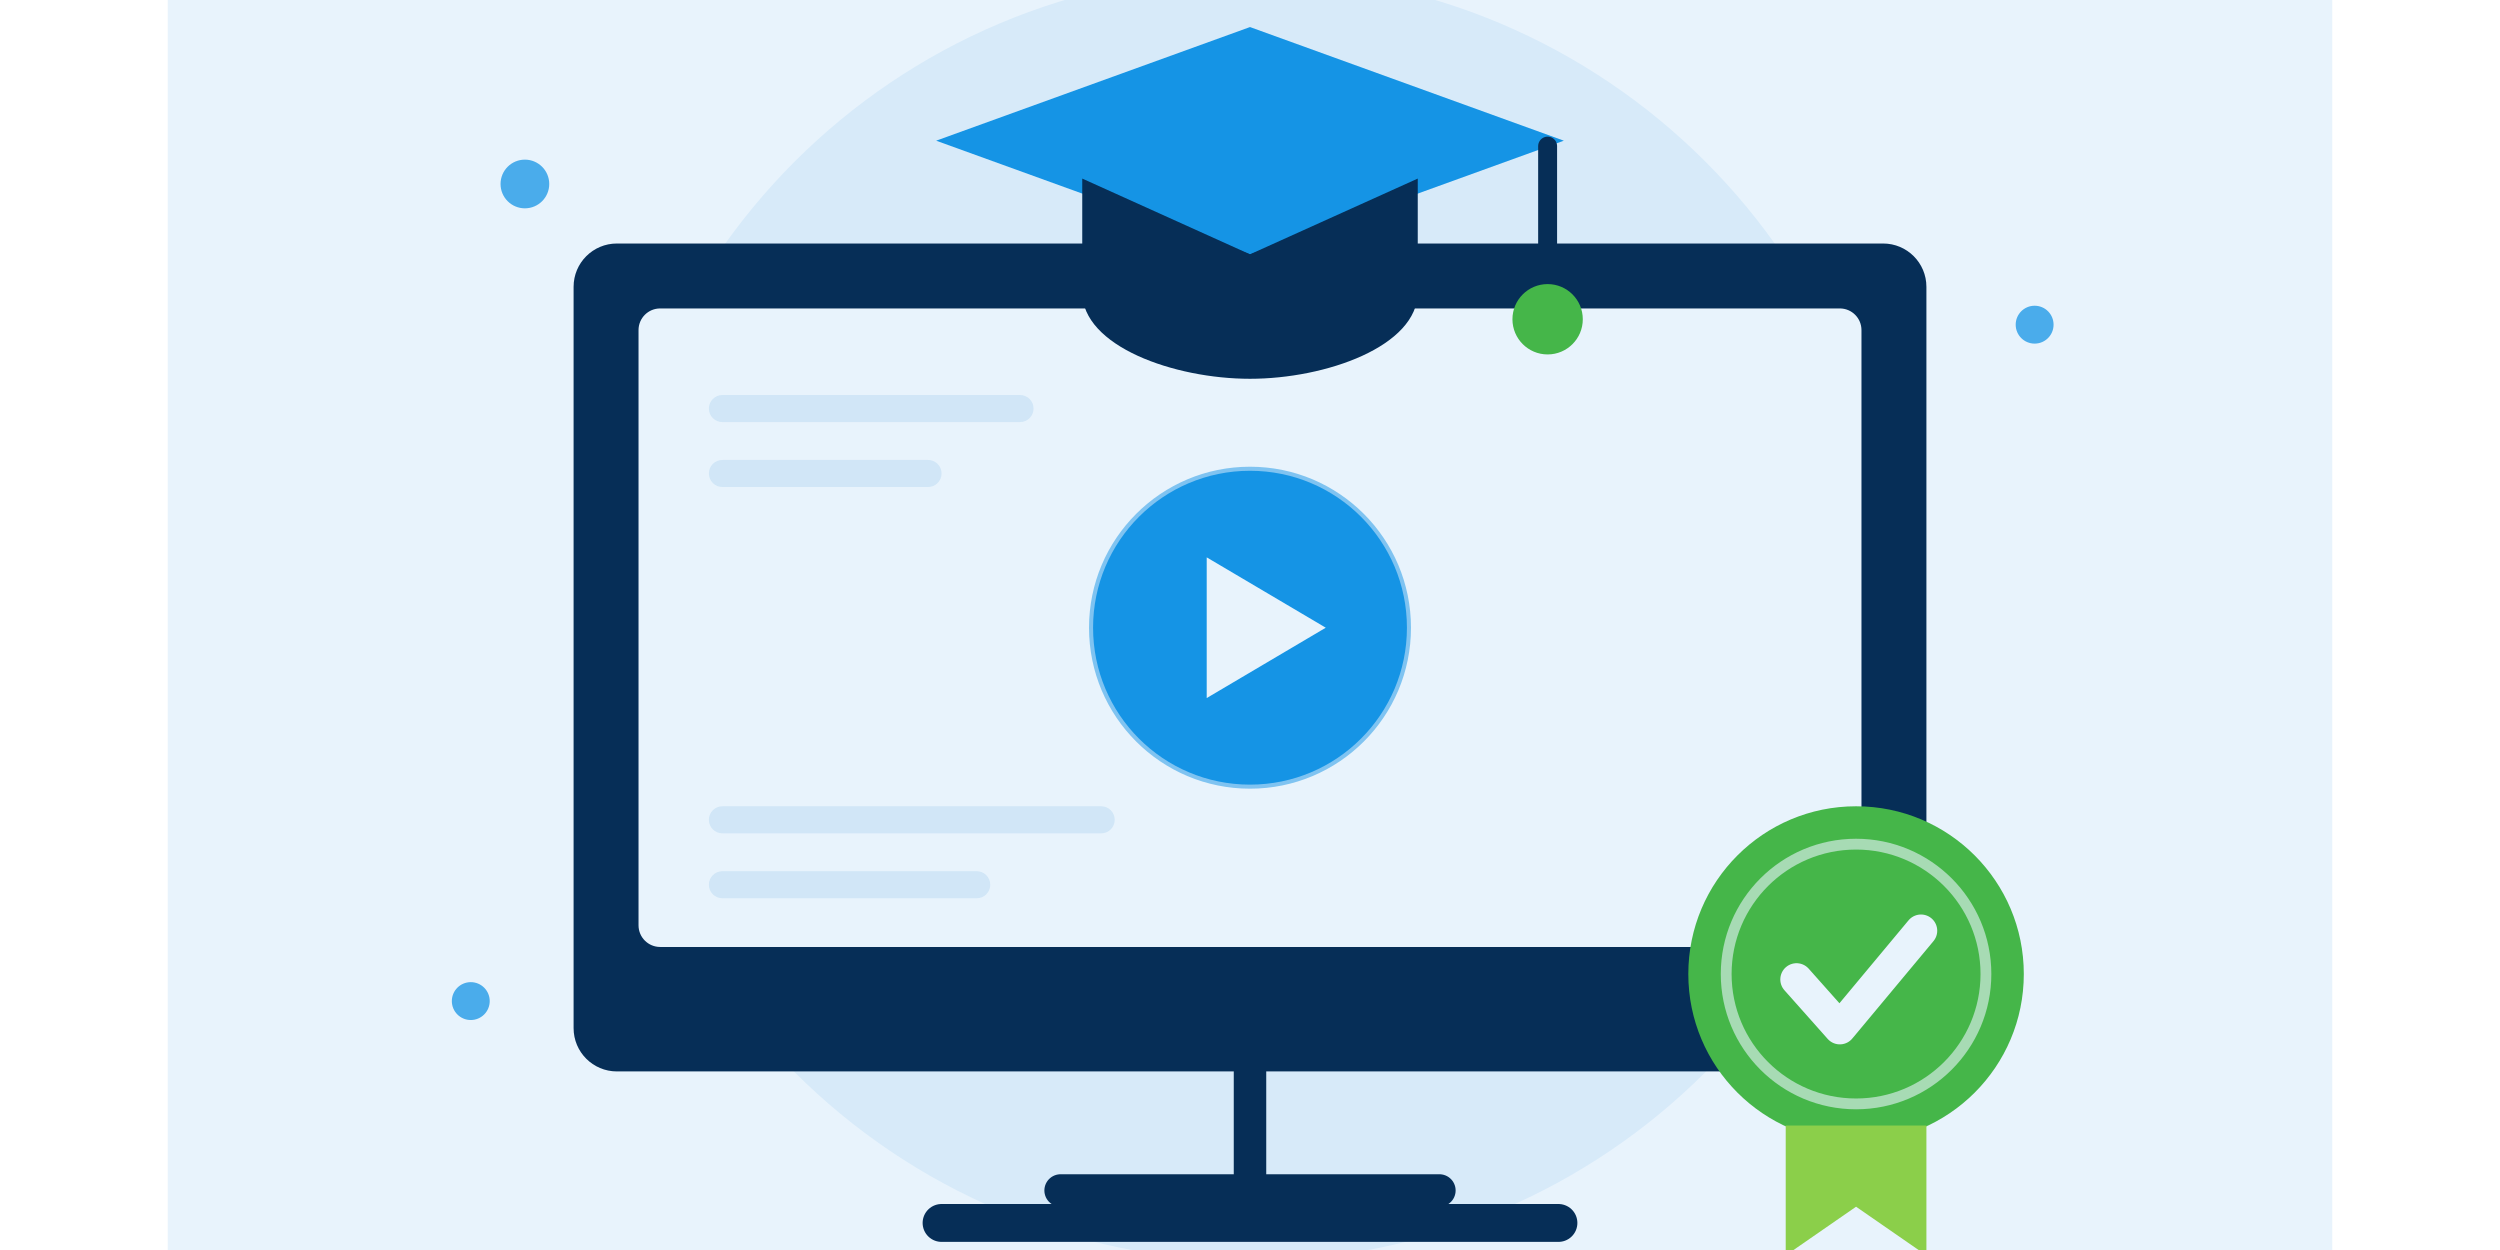
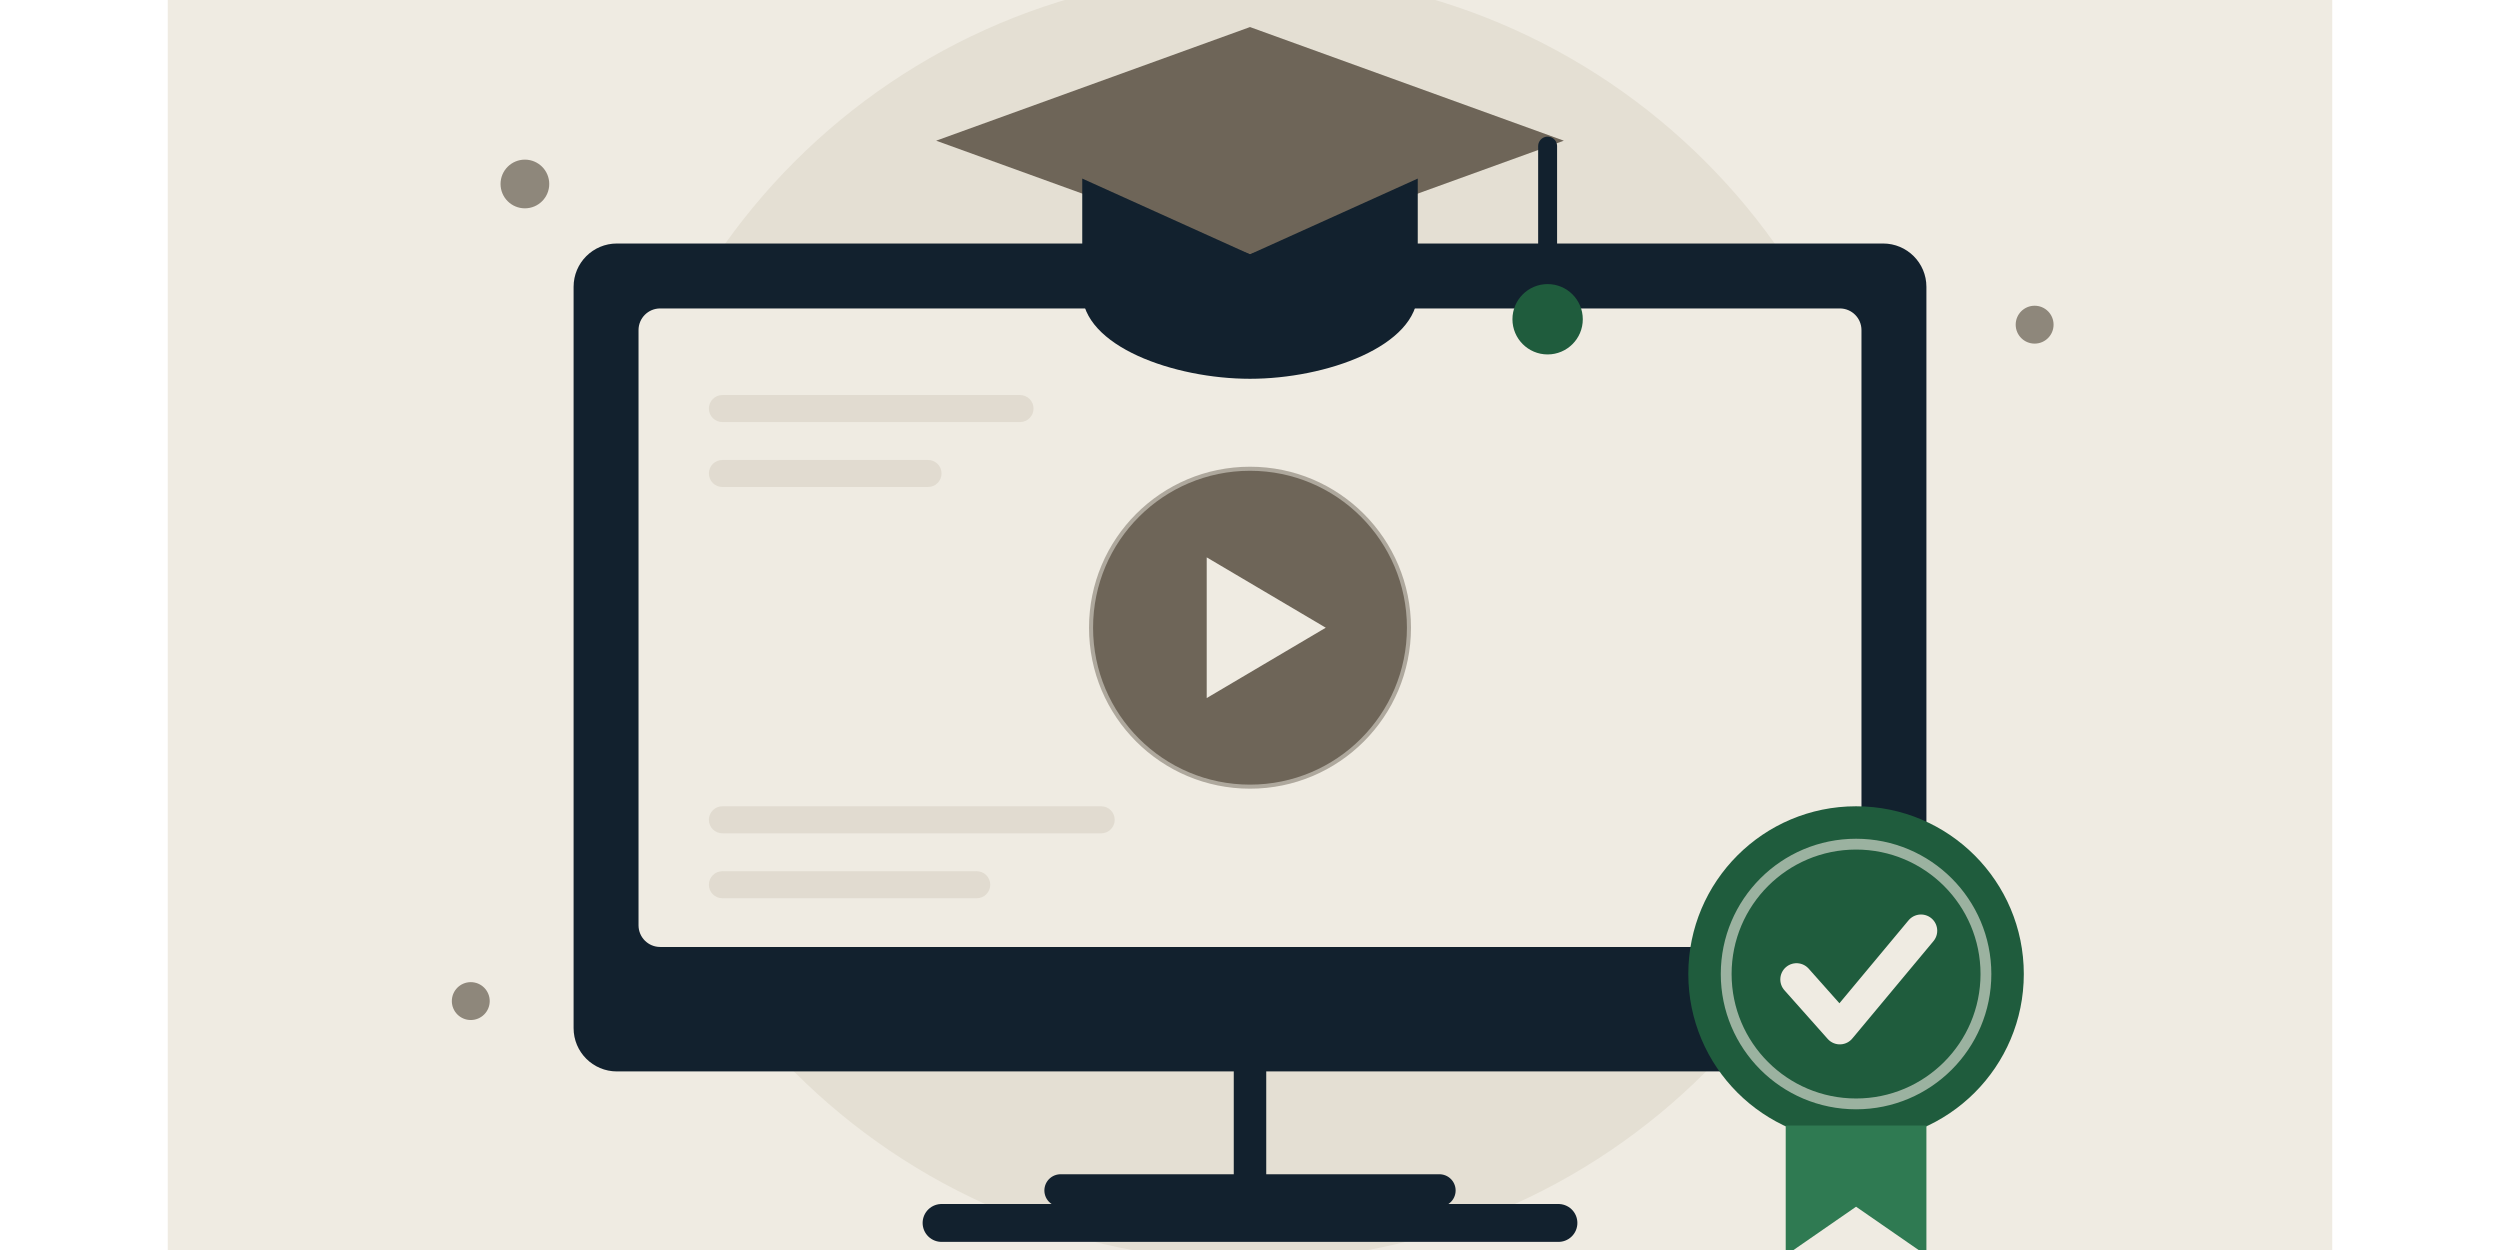
- <svg xmlns="http://www.w3.org/2000/svg" viewBox="-62 60 924 462" width="924" height="462" style="background:#E8F3FC" role="img" aria-label="Capacitación en línea con certificado">
+ <svg xmlns="http://www.w3.org/2000/svg" viewBox="-62 60 924 462" width="924" height="462" style="background:#EFEBE2" role="img" aria-label="Capacitación en línea con certificado">
  <style>
@keyframes latido{0%,100%{transform:scale(1)}50%{transform:scale(1.05)}}
@keyframes onda{0%{transform:scale(1);opacity:.5}100%{transform:scale(1.65);opacity:0}}
@keyframes entra{0%{transform:scale(.62);opacity:0}
  68%{transform:scale(1.07)}100%{transform:scale(1);opacity:1}}
#play{animation:latido 2.6s ease-in-out infinite}
#aro{animation:onda 2.6s ease-out infinite}
#sellocur{animation:entra .9s cubic-bezier(.34,1.56,.64,1) .3s both}
@media (prefers-reduced-motion:reduce){*{animation:none!important}}</style>
-   <rect width="800" height="600" fill="#E8F3FC" />
-   <circle cx="400" cy="288" r="238" fill="#D7EAF9" />
-   <rect x="150" y="150" width="500" height="306" rx="16" fill="#062E57" />
-   <rect x="174" y="174" width="452" height="236" rx="8" fill="#E8F3FC" />
-   <path d="M330 500 H470 M400 456 V500" stroke="#062E57" stroke-width="12" stroke-linecap="round" />
-   <path d="M286 512 H514" stroke="#062E57" stroke-width="14" stroke-linecap="round" />
-   <circle id="aro" cx="400" cy="292" r="58" fill="none" stroke="#1594E5" stroke-width="3" opacity=".5" style="transform-origin:400px 292px" />
-   <circle id="play" cx="400" cy="292" r="58" fill="#1594E5" style="transform-origin:400px 292px" />
-   <path d="M384 266 L428 292 L384 318 Z" fill="#E8F3FC" />
-   <rect x="200" y="206" width="120" height="10" rx="5" fill="#B9D9F2" opacity=".5" />
-   <rect x="200" y="230" width="86" height="10" rx="5" fill="#B9D9F2" opacity=".5" />
-   <rect x="200" y="358" width="150" height="10" rx="5" fill="#B9D9F2" opacity=".5" />
-   <rect x="200" y="382" width="104" height="10" rx="5" fill="#B9D9F2" opacity=".5" />
+   <rect width="800" height="600" fill="#EFEBE2" />
+   <circle cx="400" cy="288" r="238" fill="#E4DFD3" />
+   <rect x="150" y="150" width="500" height="306" rx="16" fill="#12212E" />
+   <rect x="174" y="174" width="452" height="236" rx="8" fill="#EFEBE2" />
+   <path d="M330 500 H470 M400 456 V500" stroke="#12212E" stroke-width="12" stroke-linecap="round" />
+   <path d="M286 512 H514" stroke="#12212E" stroke-width="14" stroke-linecap="round" />
+   <circle id="aro" cx="400" cy="292" r="58" fill="none" stroke="#6E6558" stroke-width="3" opacity=".5" style="transform-origin:400px 292px" />
+   <circle id="play" cx="400" cy="292" r="58" fill="#6E6558" style="transform-origin:400px 292px" />
+   <path d="M384 266 L428 292 L384 318 Z" fill="#EFEBE2" />
+   <rect x="200" y="206" width="120" height="10" rx="5" fill="#D3CCBE" opacity=".5" />
+   <rect x="200" y="230" width="86" height="10" rx="5" fill="#D3CCBE" opacity=".5" />
+   <rect x="200" y="358" width="150" height="10" rx="5" fill="#D3CCBE" opacity=".5" />
+   <rect x="200" y="382" width="104" height="10" rx="5" fill="#D3CCBE" opacity=".5" />
  <g transform="translate(400 116)">
-     <path d="M0 -46 L116 -4 L0 38 L-116 -4 Z" fill="#1594E5" />
-     <path d="M-62 10 V52 C-62 72 -28 84 0 84 C28 84 62 72 62 52 V10 L0 38 Z" fill="#062E57" />
-     <path d="M110 -2 V54" stroke="#062E57" stroke-width="7" stroke-linecap="round" />
-     <circle cx="110" cy="62" r="13" fill="#45B649" />
+     <path d="M0 -46 L116 -4 L0 38 L-116 -4 Z" fill="#6E6558" />
+     <path d="M-62 10 V52 C-62 72 -28 84 0 84 C28 84 62 72 62 52 V10 L0 38 Z" fill="#12212E" />
+     <path d="M110 -2 V54" stroke="#12212E" stroke-width="7" stroke-linecap="round" />
+     <circle cx="110" cy="62" r="13" fill="#1F5C3D" />
  </g>
  <g transform="translate(624 420)">
    <g id="sellocur">
-       <circle cx="0" cy="0" r="62" fill="#45B649" />
-       <circle cx="0" cy="0" r="48" fill="none" stroke="#E8F3FC" stroke-width="4" opacity=".6" />
-       <path d="M-22 2 L-6 20 L24 -16" fill="none" stroke="#E8F3FC" stroke-width="12" stroke-linecap="round" stroke-linejoin="round" />
-       <path d="M-26 56 L-26 104 L0 86 L26 104 L26 56" fill="#8BCF4A" />
+       <circle cx="0" cy="0" r="62" fill="#1F5C3D" />
+       <circle cx="0" cy="0" r="48" fill="none" stroke="#EFEBE2" stroke-width="4" opacity=".6" />
+       <path d="M-22 2 L-6 20 L24 -16" fill="none" stroke="#EFEBE2" stroke-width="12" stroke-linecap="round" stroke-linejoin="round" />
+       <path d="M-26 56 L-26 104 L0 86 L26 104 L26 56" fill="#2F7A52" />
    </g>
  </g>
-   <circle cx="132" cy="128" r="9" fill="#1594E5" opacity=".75" />
-   <circle cx="690" cy="180" r="7" fill="#1594E5" opacity=".75" />
-   <circle cx="112" cy="430" r="7" fill="#1594E5" opacity=".75" />
+   <circle cx="132" cy="128" r="9" fill="#6E6558" opacity=".75" />
+   <circle cx="690" cy="180" r="7" fill="#6E6558" opacity=".75" />
+   <circle cx="112" cy="430" r="7" fill="#6E6558" opacity=".75" />
</svg>
